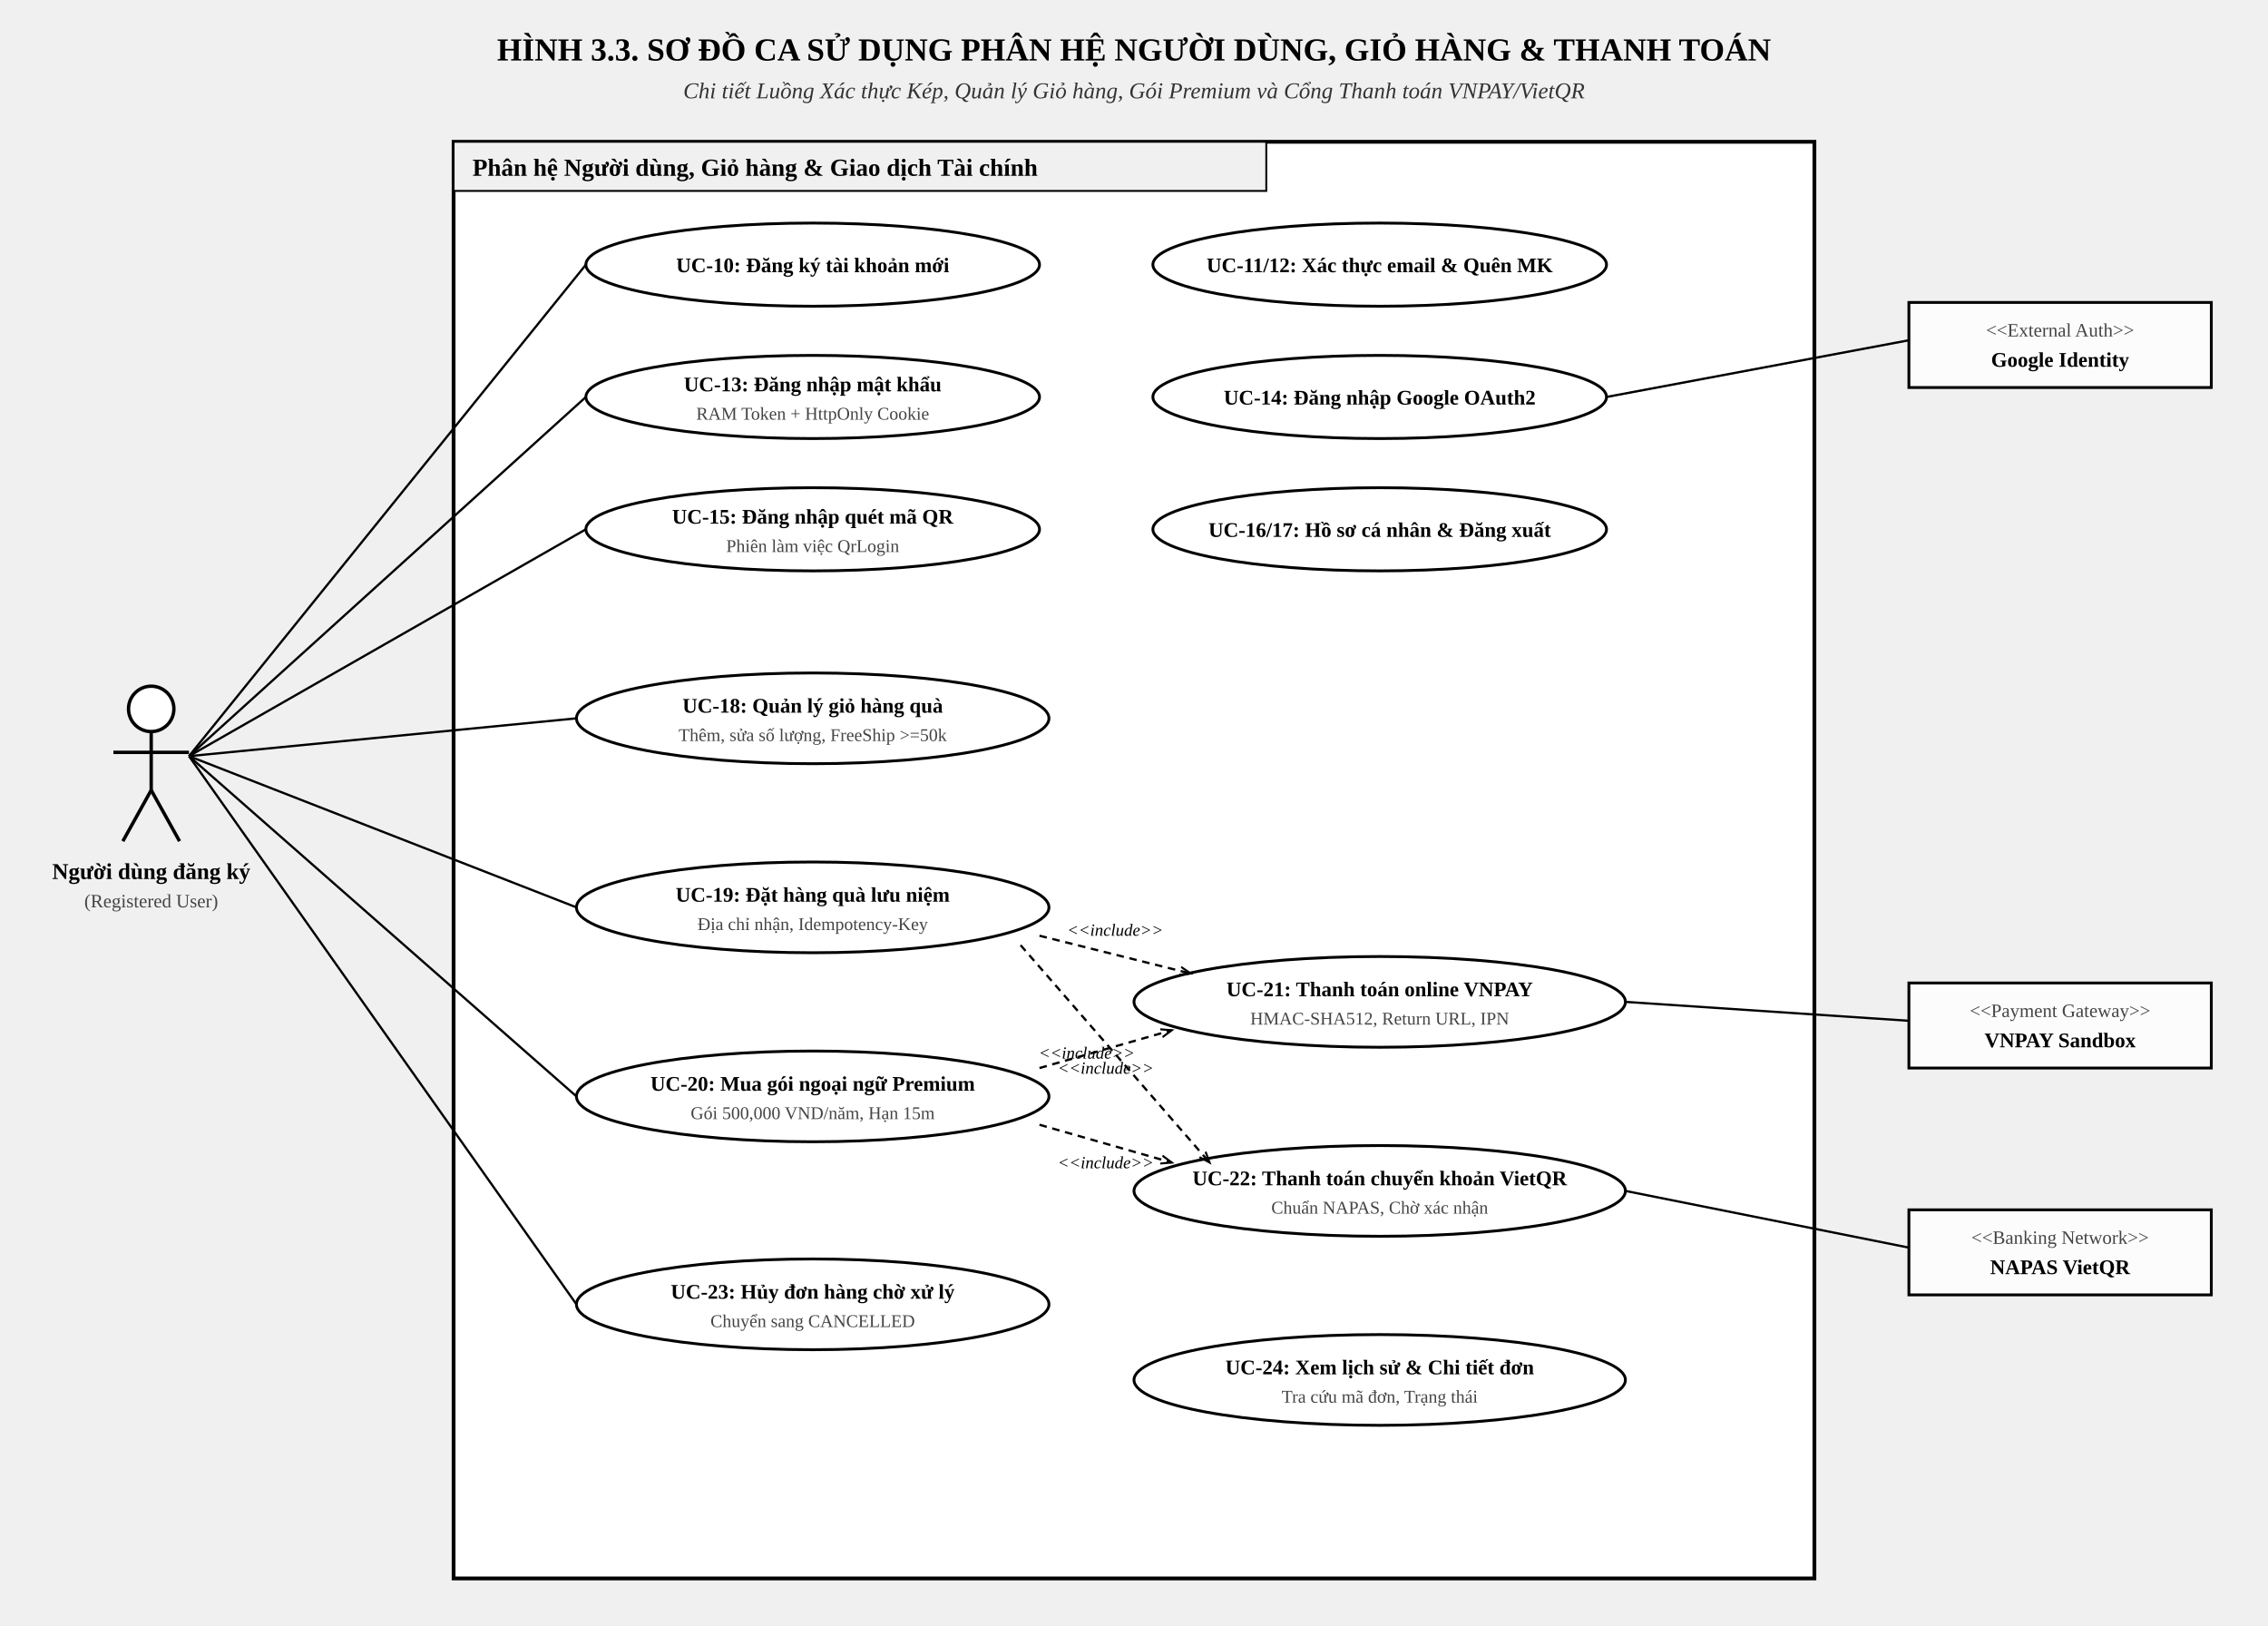
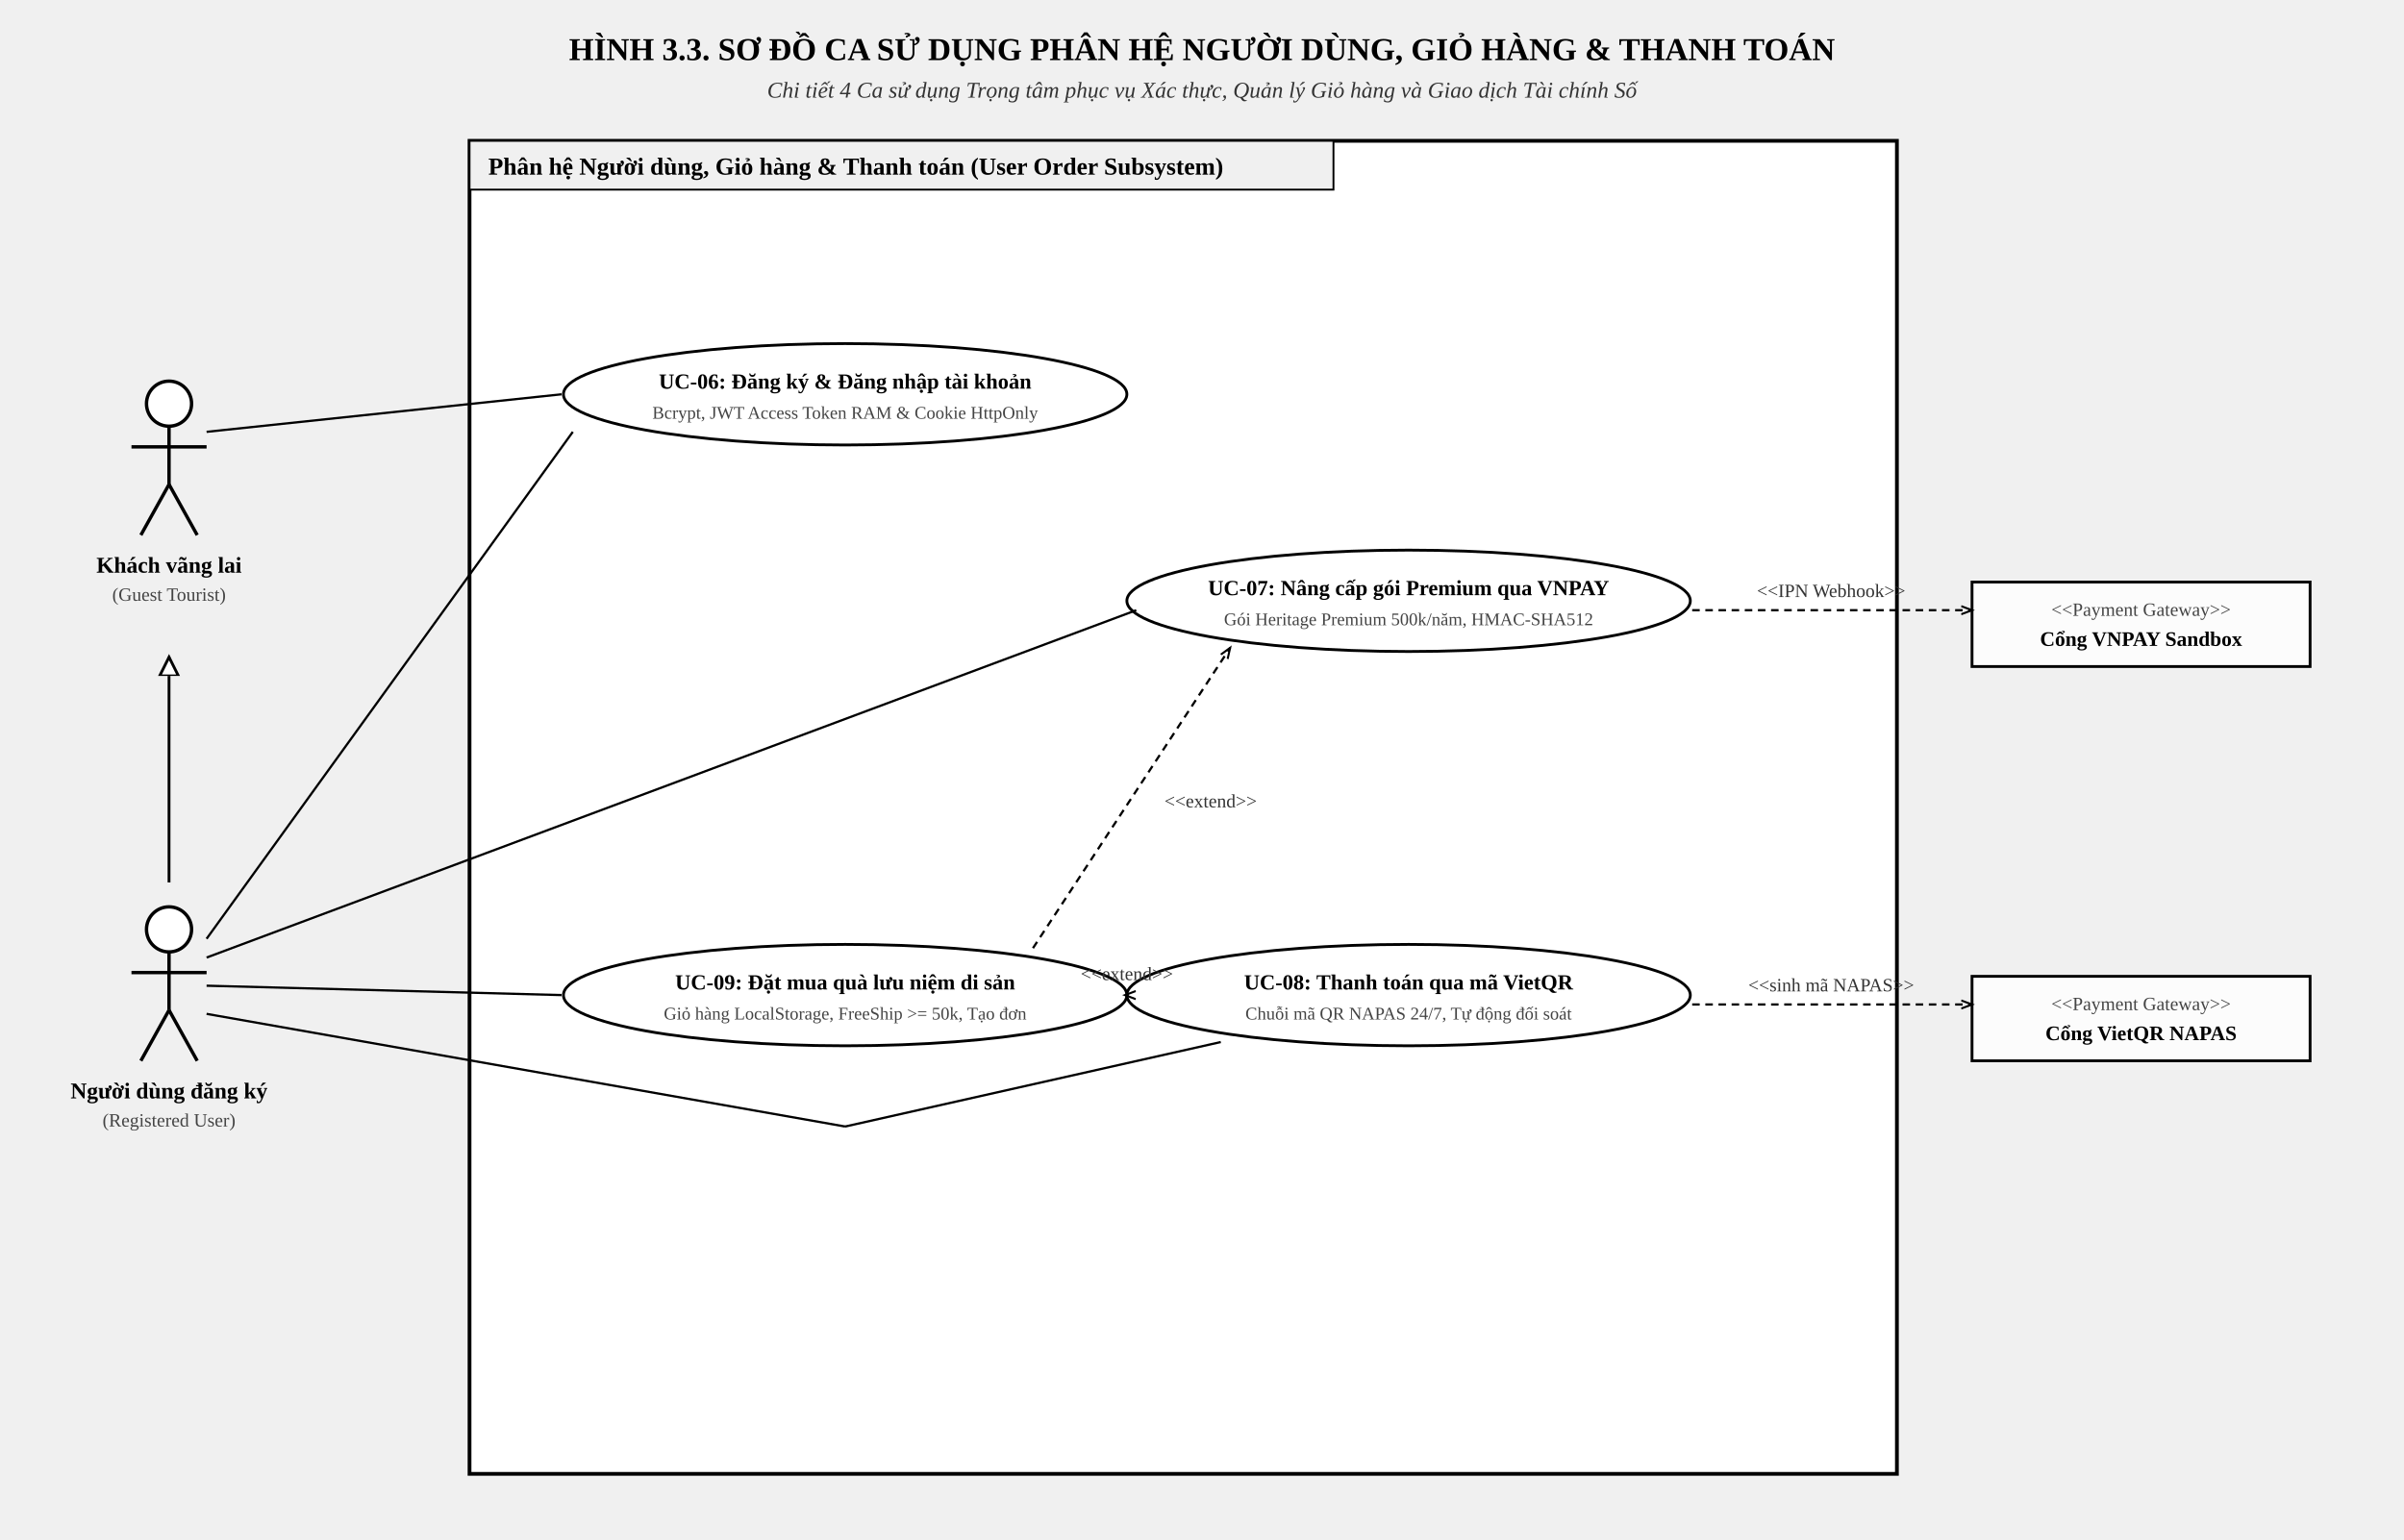
- <svg xmlns="http://www.w3.org/2000/svg" viewBox="0 0 1200 860" width="1200" height="860" style="background:#ffffff; font-family:'Times New Roman', Times, serif;">
+ <svg xmlns="http://www.w3.org/2000/svg" viewBox="0 0 1280 820" width="1280" height="820" style="background:#ffffff; font-family:'Times New Roman', Times, serif;">
  <defs>
    <marker id="arrow" viewBox="0 0 10 10" refX="8" refY="5" markerWidth="6" markerHeight="6" orient="auto-start-reverse">
      <path d="M 0 1.5 L 8 5 L 0 8.5 z" fill="#000000" />
    </marker>
    <marker id="openArrow" viewBox="0 0 10 10" refX="8" refY="5" markerWidth="6" markerHeight="6" orient="auto-start-reverse">
      <path d="M 0 2 L 8 5 L 0 8" fill="none" stroke="#000000" stroke-width="1.5" />
    </marker>
    <marker id="genArrow" viewBox="0 0 12 12" refX="10" refY="6" markerWidth="8" markerHeight="8" orient="auto-start-reverse">
      <polygon points="0,1 10,6 0,11" fill="#ffffff" stroke="#000000" stroke-width="1.5" />
    </marker>
  </defs>
-   <text x="600" y="32" text-anchor="middle" font-size="17" font-weight="bold">HÌNH 3.3. SƠ ĐỒ CA SỬ DỤNG PHÂN HỆ NGƯỜI DÙNG, GIỎ HÀNG &amp; THANH TOÁN</text>
-   <text x="600" y="52" text-anchor="middle" font-size="12" font-style="italic" fill="#333333">Chi tiết Luồng Xác thực Kép, Quản lý Giỏ hàng, Gói Premium và Cổng Thanh toán VNPAY/VietQR</text>
-   <rect x="240" y="75" width="720" height="760" fill="#ffffff" stroke="#000000" stroke-width="2" />
-   <rect x="240" y="75" width="430" height="26" fill="#f0f0f0" stroke="#000000" stroke-width="1" />
-   <text x="250" y="93" font-size="13" font-weight="bold">Phân hệ Người dùng, Giỏ hàng &amp; Giao dịch Tài chính</text>
-   <g transform="translate(60, 360)">
+   <text x="640" y="32" text-anchor="middle" font-size="17" font-weight="bold" font-family="'Times New Roman', serif">HÌNH 3.3. SƠ ĐỒ CA SỬ DỤNG PHÂN HỆ NGƯỜI DÙNG, GIỎ HÀNG &amp; THANH TOÁN</text>
+   <text x="640" y="52" text-anchor="middle" font-size="12" font-style="italic" fill="#333333" font-family="'Times New Roman', serif">Chi tiết 4 Ca sử dụng Trọng tâm phục vụ Xác thực, Quản lý Giỏ hàng và Giao dịch Tài chính Số</text>
+   <rect x="250" y="75" width="760" height="710" fill="#ffffff" stroke="#000000" stroke-width="2" />
+   <rect x="250" y="75" width="460" height="26" fill="#f0f0f0" stroke="#000000" stroke-width="1" />
+   <text x="260" y="93" font-size="13" font-weight="bold" font-family="'Times New Roman', serif">Phân hệ Người dùng, Giỏ hàng &amp; Thanh toán (User Order Subsystem)</text>
+   <g transform="translate(70, 200)">
    <circle cx="20" cy="15" r="12" fill="#ffffff" stroke="#000000" stroke-width="1.8" />
    <line x1="20" y1="27" x2="20" y2="58" stroke="#000000" stroke-width="1.8" />
    <line x1="0" y1="38" x2="40" y2="38" stroke="#000000" stroke-width="1.8" />
    <line x1="20" y1="58" x2="5" y2="85" stroke="#000000" stroke-width="1.8" />
    <line x1="20" y1="58" x2="35" y2="85" stroke="#000000" stroke-width="1.8" />
-     <text x="20" y="105" text-anchor="middle" font-size="12" font-weight="bold" fill="#000000">Người dùng đăng ký</text>
-     <text x="20" y="120" text-anchor="middle" font-size="10" fill="#444444">(Registered User)</text>
+     <text x="20" y="105" text-anchor="middle" font-size="12" font-weight="bold" fill="#000000" font-family="'Times New Roman', serif">Khách vãng lai</text>
+     <text x="20" y="120" text-anchor="middle" font-size="10" fill="#444444" font-family="'Times New Roman', serif">(Guest Tourist)</text>
  </g>
-   <g transform="translate(1010, 160)">
-     <rect x="0" y="0" width="160" height="45" fill="#fcfcfc" stroke="#000000" stroke-width="1.5" />
-     <text x="80" y="18" text-anchor="middle" font-size="10" fill="#444444">&lt;&lt;External Auth&gt;&gt;</text>
-     <text x="80" y="34" text-anchor="middle" font-size="11" font-weight="bold" fill="#000000">Google Identity</text>
+   <g transform="translate(70, 480)">
+     <circle cx="20" cy="15" r="12" fill="#ffffff" stroke="#000000" stroke-width="1.8" />
+     <line x1="20" y1="27" x2="20" y2="58" stroke="#000000" stroke-width="1.8" />
+     <line x1="0" y1="38" x2="40" y2="38" stroke="#000000" stroke-width="1.8" />
+     <line x1="20" y1="58" x2="5" y2="85" stroke="#000000" stroke-width="1.8" />
+     <line x1="20" y1="58" x2="35" y2="85" stroke="#000000" stroke-width="1.8" />
+     <text x="20" y="105" text-anchor="middle" font-size="12" font-weight="bold" fill="#000000" font-family="'Times New Roman', serif">Người dùng đăng ký</text>
+     <text x="20" y="120" text-anchor="middle" font-size="10" fill="#444444" font-family="'Times New Roman', serif">(Registered User)</text>
  </g>
-   <g transform="translate(1010, 520)">
-     <rect x="0" y="0" width="160" height="45" fill="#fcfcfc" stroke="#000000" stroke-width="1.5" />
-     <text x="80" y="18" text-anchor="middle" font-size="10" fill="#444444">&lt;&lt;Payment Gateway&gt;&gt;</text>
-     <text x="80" y="34" text-anchor="middle" font-size="11" font-weight="bold" fill="#000000">VNPAY Sandbox</text>
+   <line x1="90" y1="470" x2="90" y2="350" stroke="#000000" stroke-width="1.5" marker-end="url(#genArrow)" />
+   <g transform="translate(1050, 310)">
+     <rect x="0" y="0" width="180" height="45" fill="#fcfcfc" stroke="#000000" stroke-width="1.5" />
+     <text x="90" y="18" text-anchor="middle" font-size="10" fill="#444444" font-family="'Times New Roman', serif">&lt;&lt;Payment Gateway&gt;&gt;</text>
+     <text x="90" y="34" text-anchor="middle" font-size="11" font-weight="bold" fill="#000000" font-family="'Times New Roman', serif">Cổng VNPAY Sandbox</text>
  </g>
-   <g transform="translate(1010, 640)">
-     <rect x="0" y="0" width="160" height="45" fill="#fcfcfc" stroke="#000000" stroke-width="1.5" />
-     <text x="80" y="18" text-anchor="middle" font-size="10" fill="#444444">&lt;&lt;Banking Network&gt;&gt;</text>
-     <text x="80" y="34" text-anchor="middle" font-size="11" font-weight="bold" fill="#000000">NAPAS VietQR</text>
+   <g transform="translate(1050, 520)">
+     <rect x="0" y="0" width="180" height="45" fill="#fcfcfc" stroke="#000000" stroke-width="1.5" />
+     <text x="90" y="18" text-anchor="middle" font-size="10" fill="#444444" font-family="'Times New Roman', serif">&lt;&lt;Payment Gateway&gt;&gt;</text>
+     <text x="90" y="34" text-anchor="middle" font-size="11" font-weight="bold" fill="#000000" font-family="'Times New Roman', serif">Cổng VietQR NAPAS</text>
  </g>
  <g>
-     <ellipse cx="430" cy="140" rx="120" ry="22" fill="#ffffff" stroke="#000000" stroke-width="1.5" />
-     <text x="430" y="144" text-anchor="middle" font-size="11" font-weight="bold" fill="#000000">UC-10: Đăng ký tài khoản mới</text>
+     <ellipse cx="450" cy="210" rx="150" ry="27" fill="#ffffff" stroke="#000000" stroke-width="1.5" />
+     <text x="450" y="207" text-anchor="middle" font-size="11.5" font-weight="bold" fill="#000000" font-family="'Times New Roman', serif">UC-06: Đăng ký &amp; Đăng nhập tài khoản</text>
+     <text x="450" y="223" text-anchor="middle" font-size="9.5" fill="#444444" font-family="'Times New Roman', serif">Bcrypt, JWT Access Token RAM &amp; Cookie HttpOnly</text>
  </g>
  <g>
-     <ellipse cx="730" cy="140" rx="120" ry="22" fill="#ffffff" stroke="#000000" stroke-width="1.5" />
-     <text x="730" y="144" text-anchor="middle" font-size="11" font-weight="bold" fill="#000000">UC-11/12: Xác thực email &amp; Quên MK</text>
+     <ellipse cx="750" cy="320" rx="150" ry="27" fill="#ffffff" stroke="#000000" stroke-width="1.5" />
+     <text x="750" y="317" text-anchor="middle" font-size="11.5" font-weight="bold" fill="#000000" font-family="'Times New Roman', serif">UC-07: Nâng cấp gói Premium qua VNPAY</text>
+     <text x="750" y="333" text-anchor="middle" font-size="9.5" fill="#444444" font-family="'Times New Roman', serif">Gói Heritage Premium 500k/năm, HMAC-SHA512</text>
  </g>
  <g>
-     <ellipse cx="430" cy="210" rx="120" ry="22" fill="#ffffff" stroke="#000000" stroke-width="1.5" />
-     <text x="430" y="207" text-anchor="middle" font-size="11" font-weight="bold" fill="#000000">UC-13: Đăng nhập mật khẩu</text>
-     <text x="430" y="222" text-anchor="middle" font-size="9.5" fill="#444444">RAM Token + HttpOnly Cookie</text>
+     <ellipse cx="450" cy="530" rx="150" ry="27" fill="#ffffff" stroke="#000000" stroke-width="1.5" />
+     <text x="450" y="527" text-anchor="middle" font-size="11.5" font-weight="bold" fill="#000000" font-family="'Times New Roman', serif">UC-09: Đặt mua quà lưu niệm di sản</text>
+     <text x="450" y="543" text-anchor="middle" font-size="9.5" fill="#444444" font-family="'Times New Roman', serif">Giỏ hàng LocalStorage, FreeShip &gt;= 50k, Tạo đơn</text>
  </g>
  <g>
-     <ellipse cx="730" cy="210" rx="120" ry="22" fill="#ffffff" stroke="#000000" stroke-width="1.5" />
-     <text x="730" y="214" text-anchor="middle" font-size="11" font-weight="bold" fill="#000000">UC-14: Đăng nhập Google OAuth2</text>
+     <ellipse cx="750" cy="530" rx="150" ry="27" fill="#ffffff" stroke="#000000" stroke-width="1.5" />
+     <text x="750" y="527" text-anchor="middle" font-size="11.5" font-weight="bold" fill="#000000" font-family="'Times New Roman', serif">UC-08: Thanh toán qua mã VietQR</text>
+     <text x="750" y="543" text-anchor="middle" font-size="9.5" fill="#444444" font-family="'Times New Roman', serif">Chuỗi mã QR NAPAS 24/7, Tự động đối soát</text>
  </g>
-   <g>
-     <ellipse cx="430" cy="280" rx="120" ry="22" fill="#ffffff" stroke="#000000" stroke-width="1.5" />
-     <text x="430" y="277" text-anchor="middle" font-size="11" font-weight="bold" fill="#000000">UC-15: Đăng nhập quét mã QR</text>
-     <text x="430" y="292" text-anchor="middle" font-size="9.5" fill="#444444">Phiên làm việc QrLogin</text>
-   </g>
-   <g>
-     <ellipse cx="730" cy="280" rx="120" ry="22" fill="#ffffff" stroke="#000000" stroke-width="1.5" />
-     <text x="730" y="284" text-anchor="middle" font-size="11" font-weight="bold" fill="#000000">UC-16/17: Hồ sơ cá nhân &amp; Đăng xuất</text>
-   </g>
-   <g>
-     <ellipse cx="430" cy="380" rx="125" ry="24" fill="#ffffff" stroke="#000000" stroke-width="1.5" />
-     <text x="430" y="377" text-anchor="middle" font-size="11" font-weight="bold" fill="#000000">UC-18: Quản lý giỏ hàng quà</text>
-     <text x="430" y="392" text-anchor="middle" font-size="9.5" fill="#444444">Thêm, sửa số lượng, FreeShip &gt;=50k</text>
-   </g>
-   <g>
-     <ellipse cx="430" cy="480" rx="125" ry="24" fill="#ffffff" stroke="#000000" stroke-width="1.5" />
-     <text x="430" y="477" text-anchor="middle" font-size="11" font-weight="bold" fill="#000000">UC-19: Đặt hàng quà lưu niệm</text>
-     <text x="430" y="492" text-anchor="middle" font-size="9.5" fill="#444444">Địa chỉ nhận, Idempotency-Key</text>
-   </g>
-   <g>
-     <ellipse cx="430" cy="580" rx="125" ry="24" fill="#ffffff" stroke="#000000" stroke-width="1.5" />
-     <text x="430" y="577" text-anchor="middle" font-size="11" font-weight="bold" fill="#000000">UC-20: Mua gói ngoại ngữ Premium</text>
-     <text x="430" y="592" text-anchor="middle" font-size="9.5" fill="#444444">Gói 500,000 VND/năm, Hạn 15m</text>
-   </g>
-   <g>
-     <ellipse cx="730" cy="530" rx="130" ry="24" fill="#ffffff" stroke="#000000" stroke-width="1.5" />
-     <text x="730" y="527" text-anchor="middle" font-size="11" font-weight="bold" fill="#000000">UC-21: Thanh toán online VNPAY</text>
-     <text x="730" y="542" text-anchor="middle" font-size="9.5" fill="#444444">HMAC-SHA512, Return URL, IPN</text>
-   </g>
-   <g>
-     <ellipse cx="730" cy="630" rx="130" ry="24" fill="#ffffff" stroke="#000000" stroke-width="1.5" />
-     <text x="730" y="627" text-anchor="middle" font-size="11" font-weight="bold" fill="#000000">UC-22: Thanh toán chuyển khoản VietQR</text>
-     <text x="730" y="642" text-anchor="middle" font-size="9.5" fill="#444444">Chuẩn NAPAS, Chờ xác nhận</text>
-   </g>
-   <g>
-     <ellipse cx="430" cy="690" rx="125" ry="24" fill="#ffffff" stroke="#000000" stroke-width="1.5" />
-     <text x="430" y="687" text-anchor="middle" font-size="11" font-weight="bold" fill="#000000">UC-23: Hủy đơn hàng chờ xử lý</text>
-     <text x="430" y="702" text-anchor="middle" font-size="9.5" fill="#444444">Chuyển sang CANCELLED</text>
-   </g>
-   <g>
-     <ellipse cx="730" cy="730" rx="130" ry="24" fill="#ffffff" stroke="#000000" stroke-width="1.5" />
-     <text x="730" y="727" text-anchor="middle" font-size="11" font-weight="bold" fill="#000000">UC-24: Xem lịch sử &amp; Chi tiết đơn</text>
-     <text x="730" y="742" text-anchor="middle" font-size="9.5" fill="#444444">Tra cứu mã đơn, Trạng thái</text>
-   </g>
-   <line x1="100" y1="400" x2="310" y2="140" stroke="#000000" stroke-width="1.2" />
-   <line x1="100" y1="400" x2="310" y2="210" stroke="#000000" stroke-width="1.2" />
-   <line x1="100" y1="400" x2="310" y2="280" stroke="#000000" stroke-width="1.2" />
-   <line x1="100" y1="400" x2="305" y2="380" stroke="#000000" stroke-width="1.2" />
-   <line x1="100" y1="400" x2="305" y2="480" stroke="#000000" stroke-width="1.2" />
-   <line x1="100" y1="400" x2="305" y2="580" stroke="#000000" stroke-width="1.2" />
-   <line x1="100" y1="400" x2="305" y2="690" stroke="#000000" stroke-width="1.2" />
-   <line x1="1010" y1="180" x2="850" y2="210" stroke="#000000" stroke-width="1.2" />
-   <line x1="1010" y1="540" x2="860" y2="530" stroke="#000000" stroke-width="1.2" />
-   <line x1="1010" y1="660" x2="860" y2="630" stroke="#000000" stroke-width="1.2" />
-   <line x1="550" y1="495" x2="630" y2="515" stroke="#000000" stroke-width="1.2" stroke-dasharray="4 3" marker-end="url(#openArrow)" />
-   <text x="590" y="495" text-anchor="middle" font-size="9" font-style="italic">&lt;&lt;include&gt;&gt;</text>
-   <line x1="540" y1="500" x2="640" y2="615" stroke="#000000" stroke-width="1.2" stroke-dasharray="4 3" marker-end="url(#openArrow)" />
-   <text x="575" y="560" text-anchor="middle" font-size="9" font-style="italic">&lt;&lt;include&gt;&gt;</text>
-   <line x1="550" y1="565" x2="620" y2="545" stroke="#000000" stroke-width="1.2" stroke-dasharray="4 3" marker-end="url(#openArrow)" />
-   <text x="585" y="568" text-anchor="middle" font-size="9" font-style="italic">&lt;&lt;include&gt;&gt;</text>
-   <line x1="550" y1="595" x2="620" y2="615" stroke="#000000" stroke-width="1.2" stroke-dasharray="4 3" marker-end="url(#openArrow)" />
-   <text x="585" y="618" text-anchor="middle" font-size="9" font-style="italic">&lt;&lt;include&gt;&gt;</text>
+   <line x1="550" y1="505" x2="655" y2="345" stroke="#000000" stroke-width="1.2" stroke-dasharray="4 3" marker-end="url(#openArrow)" />
+   <text x="620" y="430" font-size="10" fill="#333333" font-family="'Times New Roman', serif">&lt;&lt;extend&gt;&gt;</text>
+   <line x1="601" y1="530" x2="599" y2="530" stroke="#000000" stroke-width="1.2" stroke-dasharray="4 3" marker-end="url(#openArrow)" />
+   <text x="600" y="522" text-anchor="middle" font-size="10" fill="#333333" font-family="'Times New Roman', serif">&lt;&lt;extend&gt;&gt;</text>
+   <line x1="110" y1="230" x2="299" y2="210" stroke="#000000" stroke-width="1.2" />
+   <line x1="110" y1="500" x2="305" y2="230" stroke="#000000" stroke-width="1.2" />
+   <line x1="110" y1="510" x2="605" y2="325" stroke="#000000" stroke-width="1.2" />
+   <line x1="110" y1="525" x2="299" y2="530" stroke="#000000" stroke-width="1.2" />
+   <line x1="110" y1="540" x2="450" y2="600" stroke="#000000" stroke-width="1.2" />
+   <line x1="450" y1="600" x2="650" y2="555" stroke="#000000" stroke-width="1.2" />
+   <line x1="901" y1="325" x2="1050" y2="325" stroke="#000000" stroke-width="1.2" stroke-dasharray="4 3" marker-end="url(#openArrow)" />
+   <text x="975" y="318" text-anchor="middle" font-size="10" fill="#333333" font-family="'Times New Roman', serif">&lt;&lt;IPN Webhook&gt;&gt;</text>
+   <line x1="901" y1="535" x2="1050" y2="535" stroke="#000000" stroke-width="1.2" stroke-dasharray="4 3" marker-end="url(#openArrow)" />
+   <text x="975" y="528" text-anchor="middle" font-size="10" fill="#333333" font-family="'Times New Roman', serif">&lt;&lt;sinh mã NAPAS&gt;&gt;</text>
</svg>
